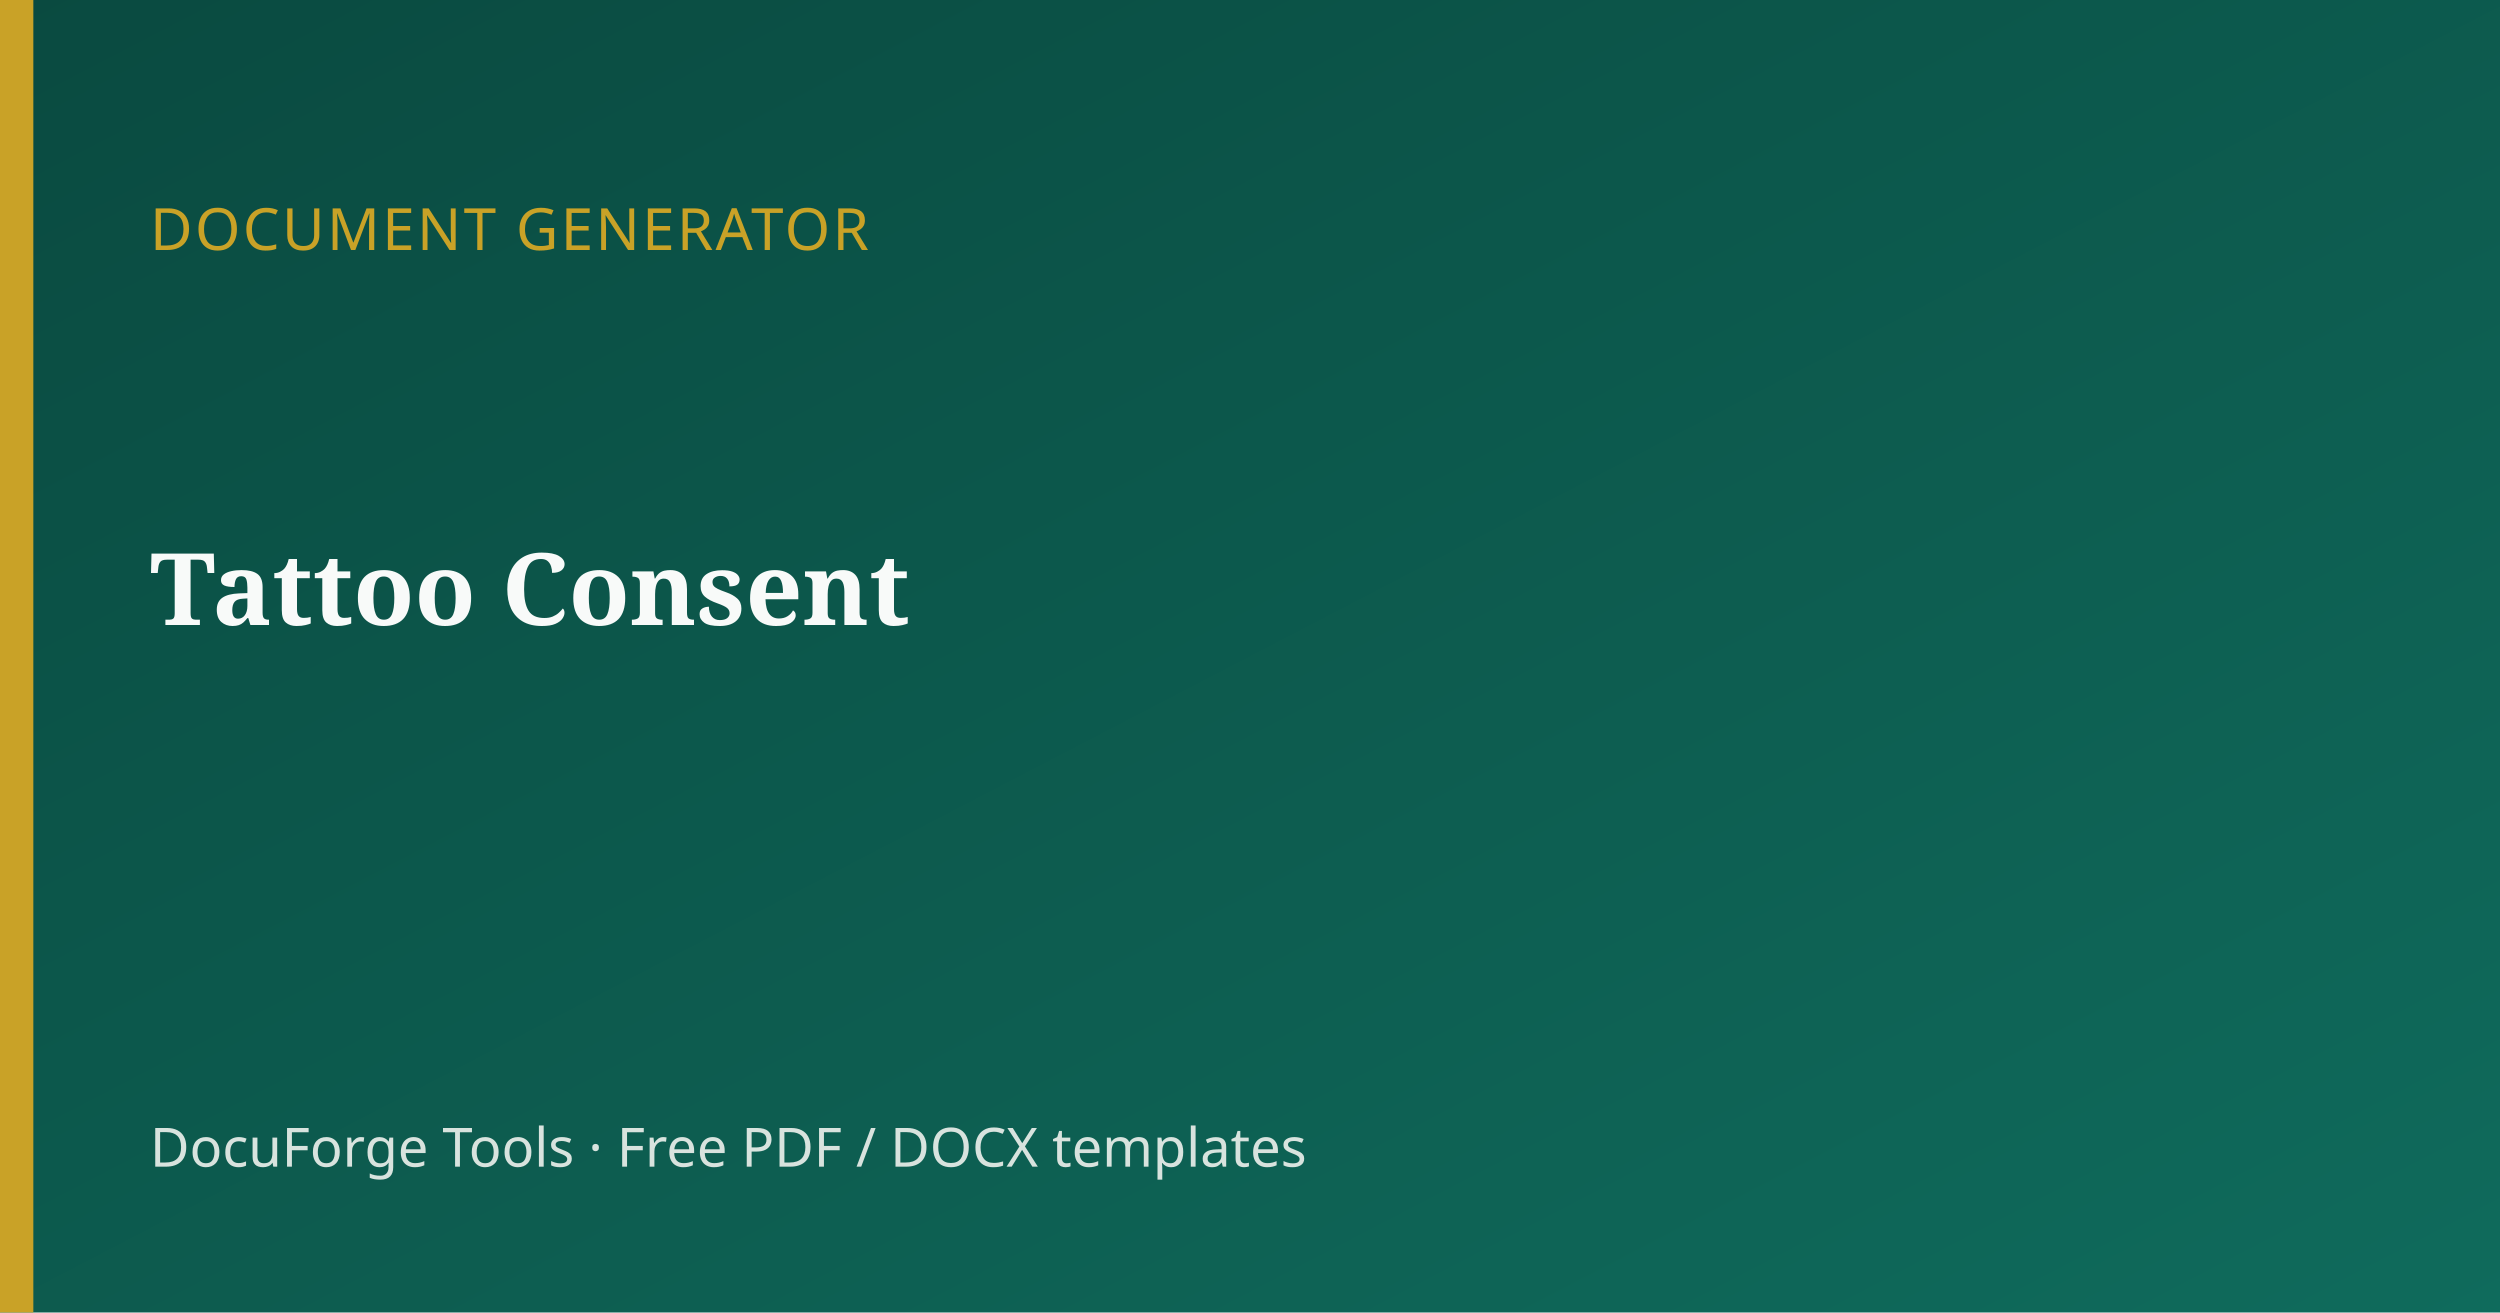
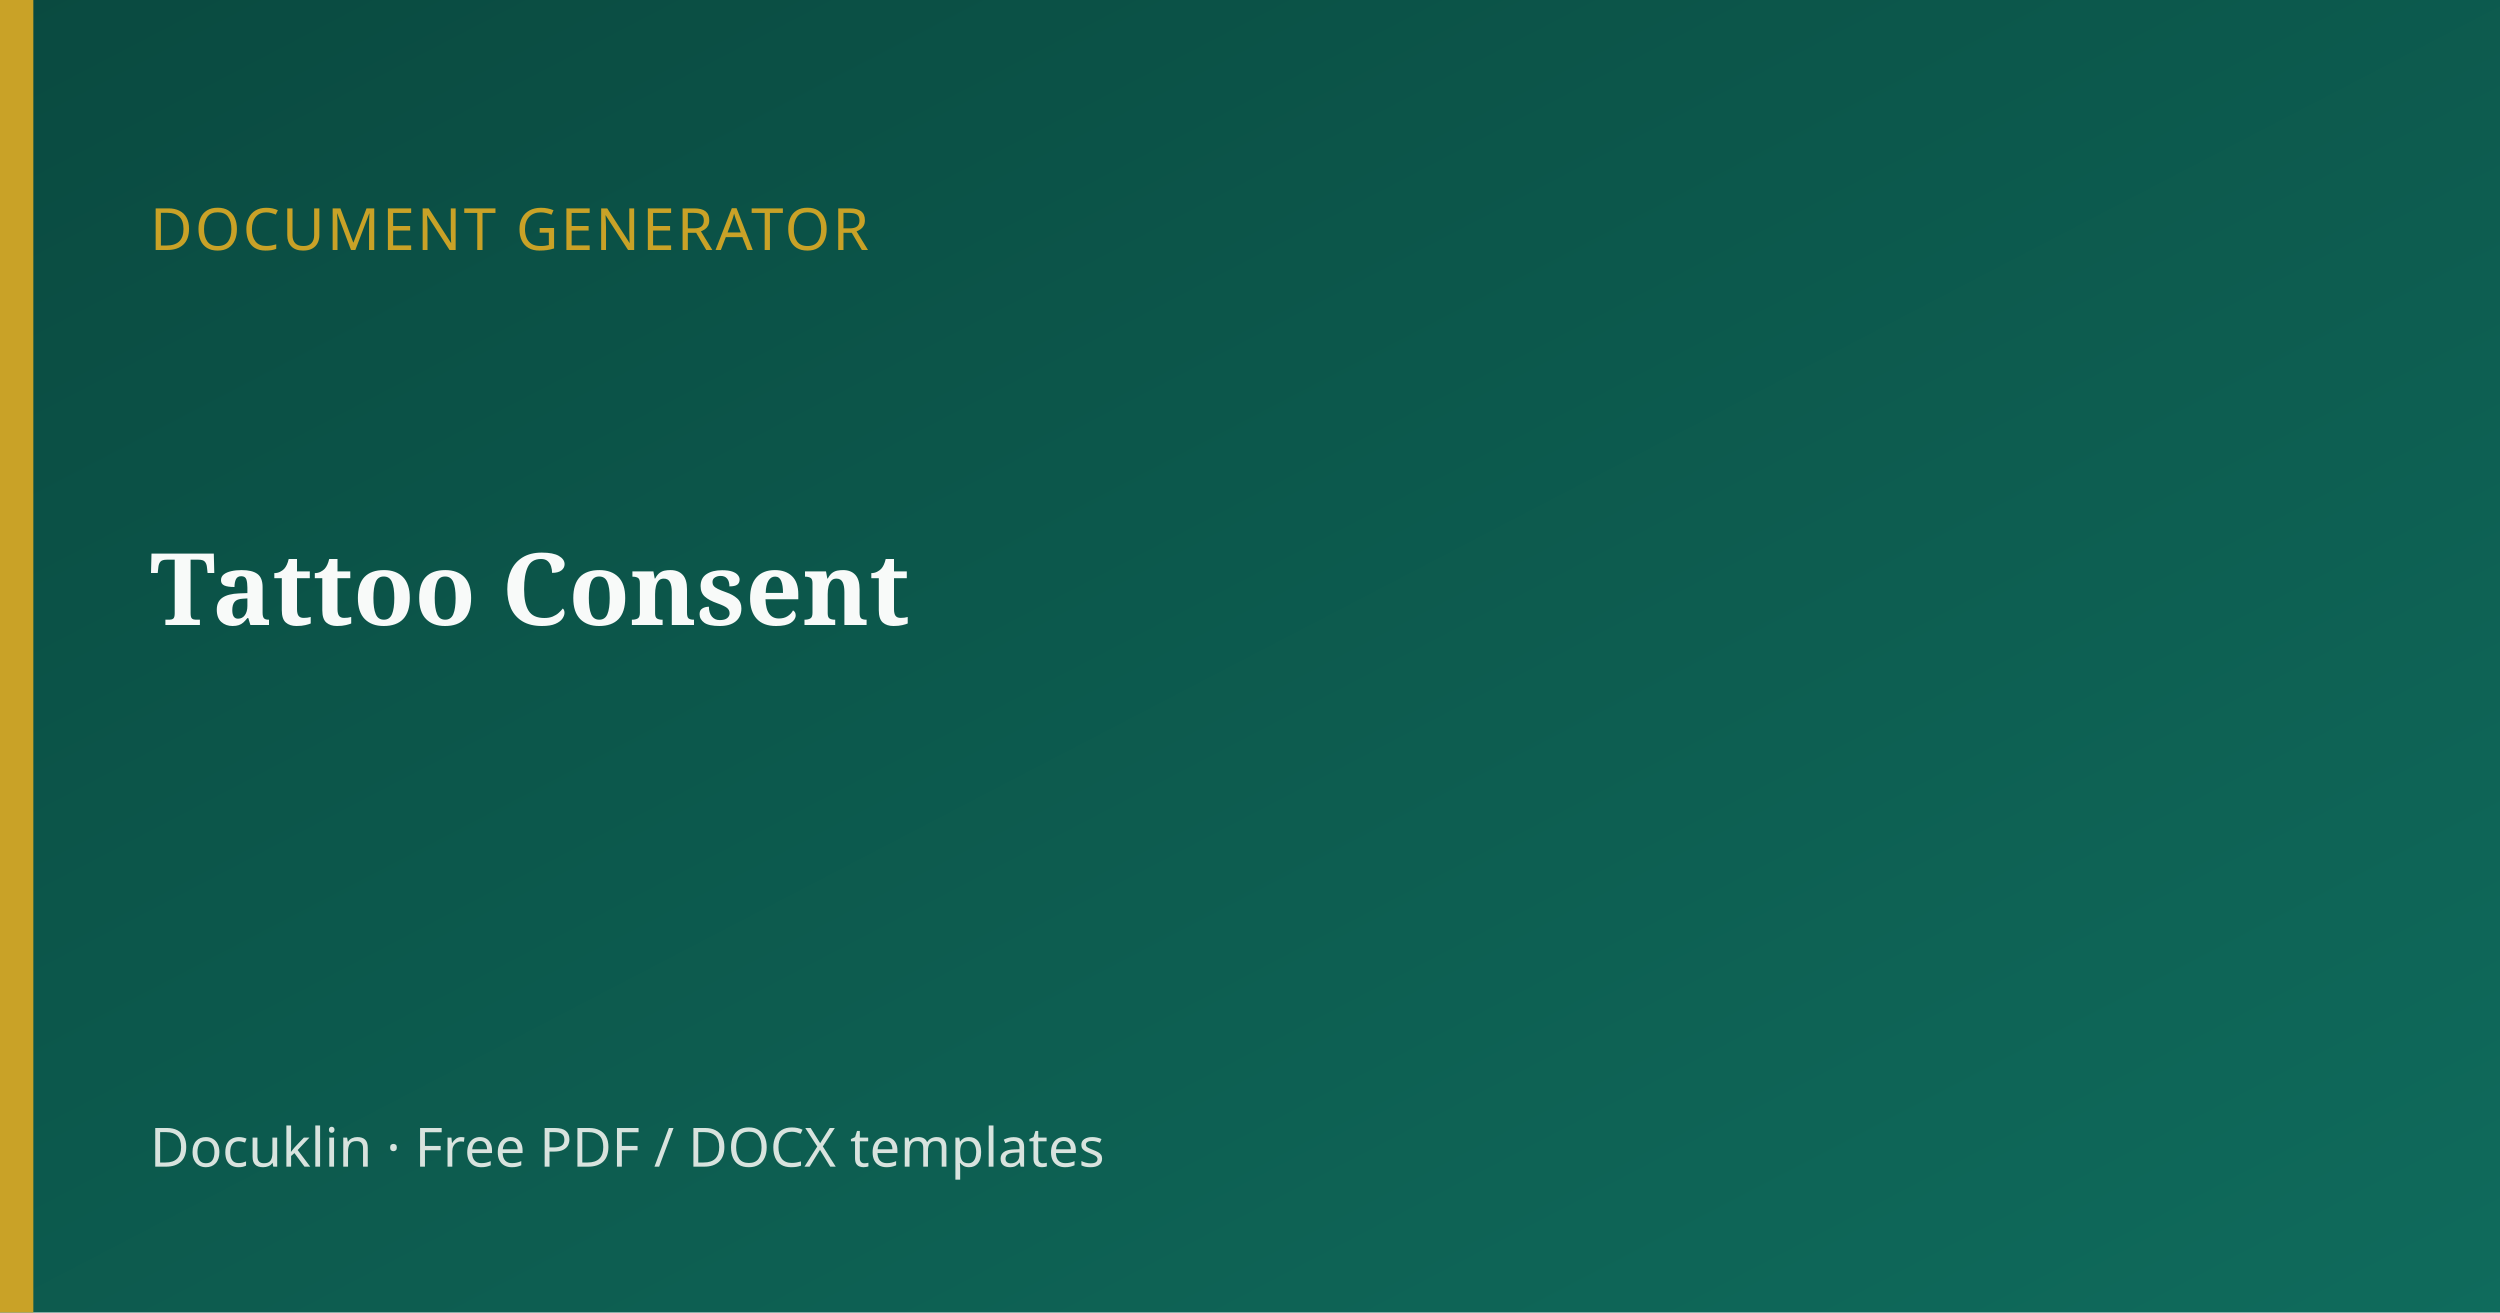
<svg xmlns="http://www.w3.org/2000/svg" width="1200" height="630" viewBox="0 0 1200 630" role="img">
  <defs>
    <linearGradient id="bg" x1="0" y1="0" x2="1" y2="1">
      <stop offset="0%" stop-color="#0a4a40" />
      <stop offset="100%" stop-color="#0f6b5c" />
    </linearGradient>
  </defs>
  <rect width="1200" height="630" fill="url(#bg)" />
  <rect x="0" y="0" width="16" height="630" fill="#c9a227" />
  <text x="72" y="120" fill="#c9a227" font-family="system-ui,sans-serif" font-size="28" letter-spacing="0.04em">DOCUMENT GENERATOR</text>
  <text x="72" y="300" fill="#f8faf9" font-family="Georgia, serif" font-size="48" font-weight="700">Tattoo Consent</text>
-   <text x="72" y="560" fill="#d8e3de" font-family="system-ui,sans-serif" font-size="26">DocuForge Tools · Free PDF / DOCX templates</text>
+   <text x="72" y="560" fill="#d8e3de" font-family="system-ui,sans-serif" font-size="26">Docuklin · Free PDF / DOCX templates</text>
</svg>
